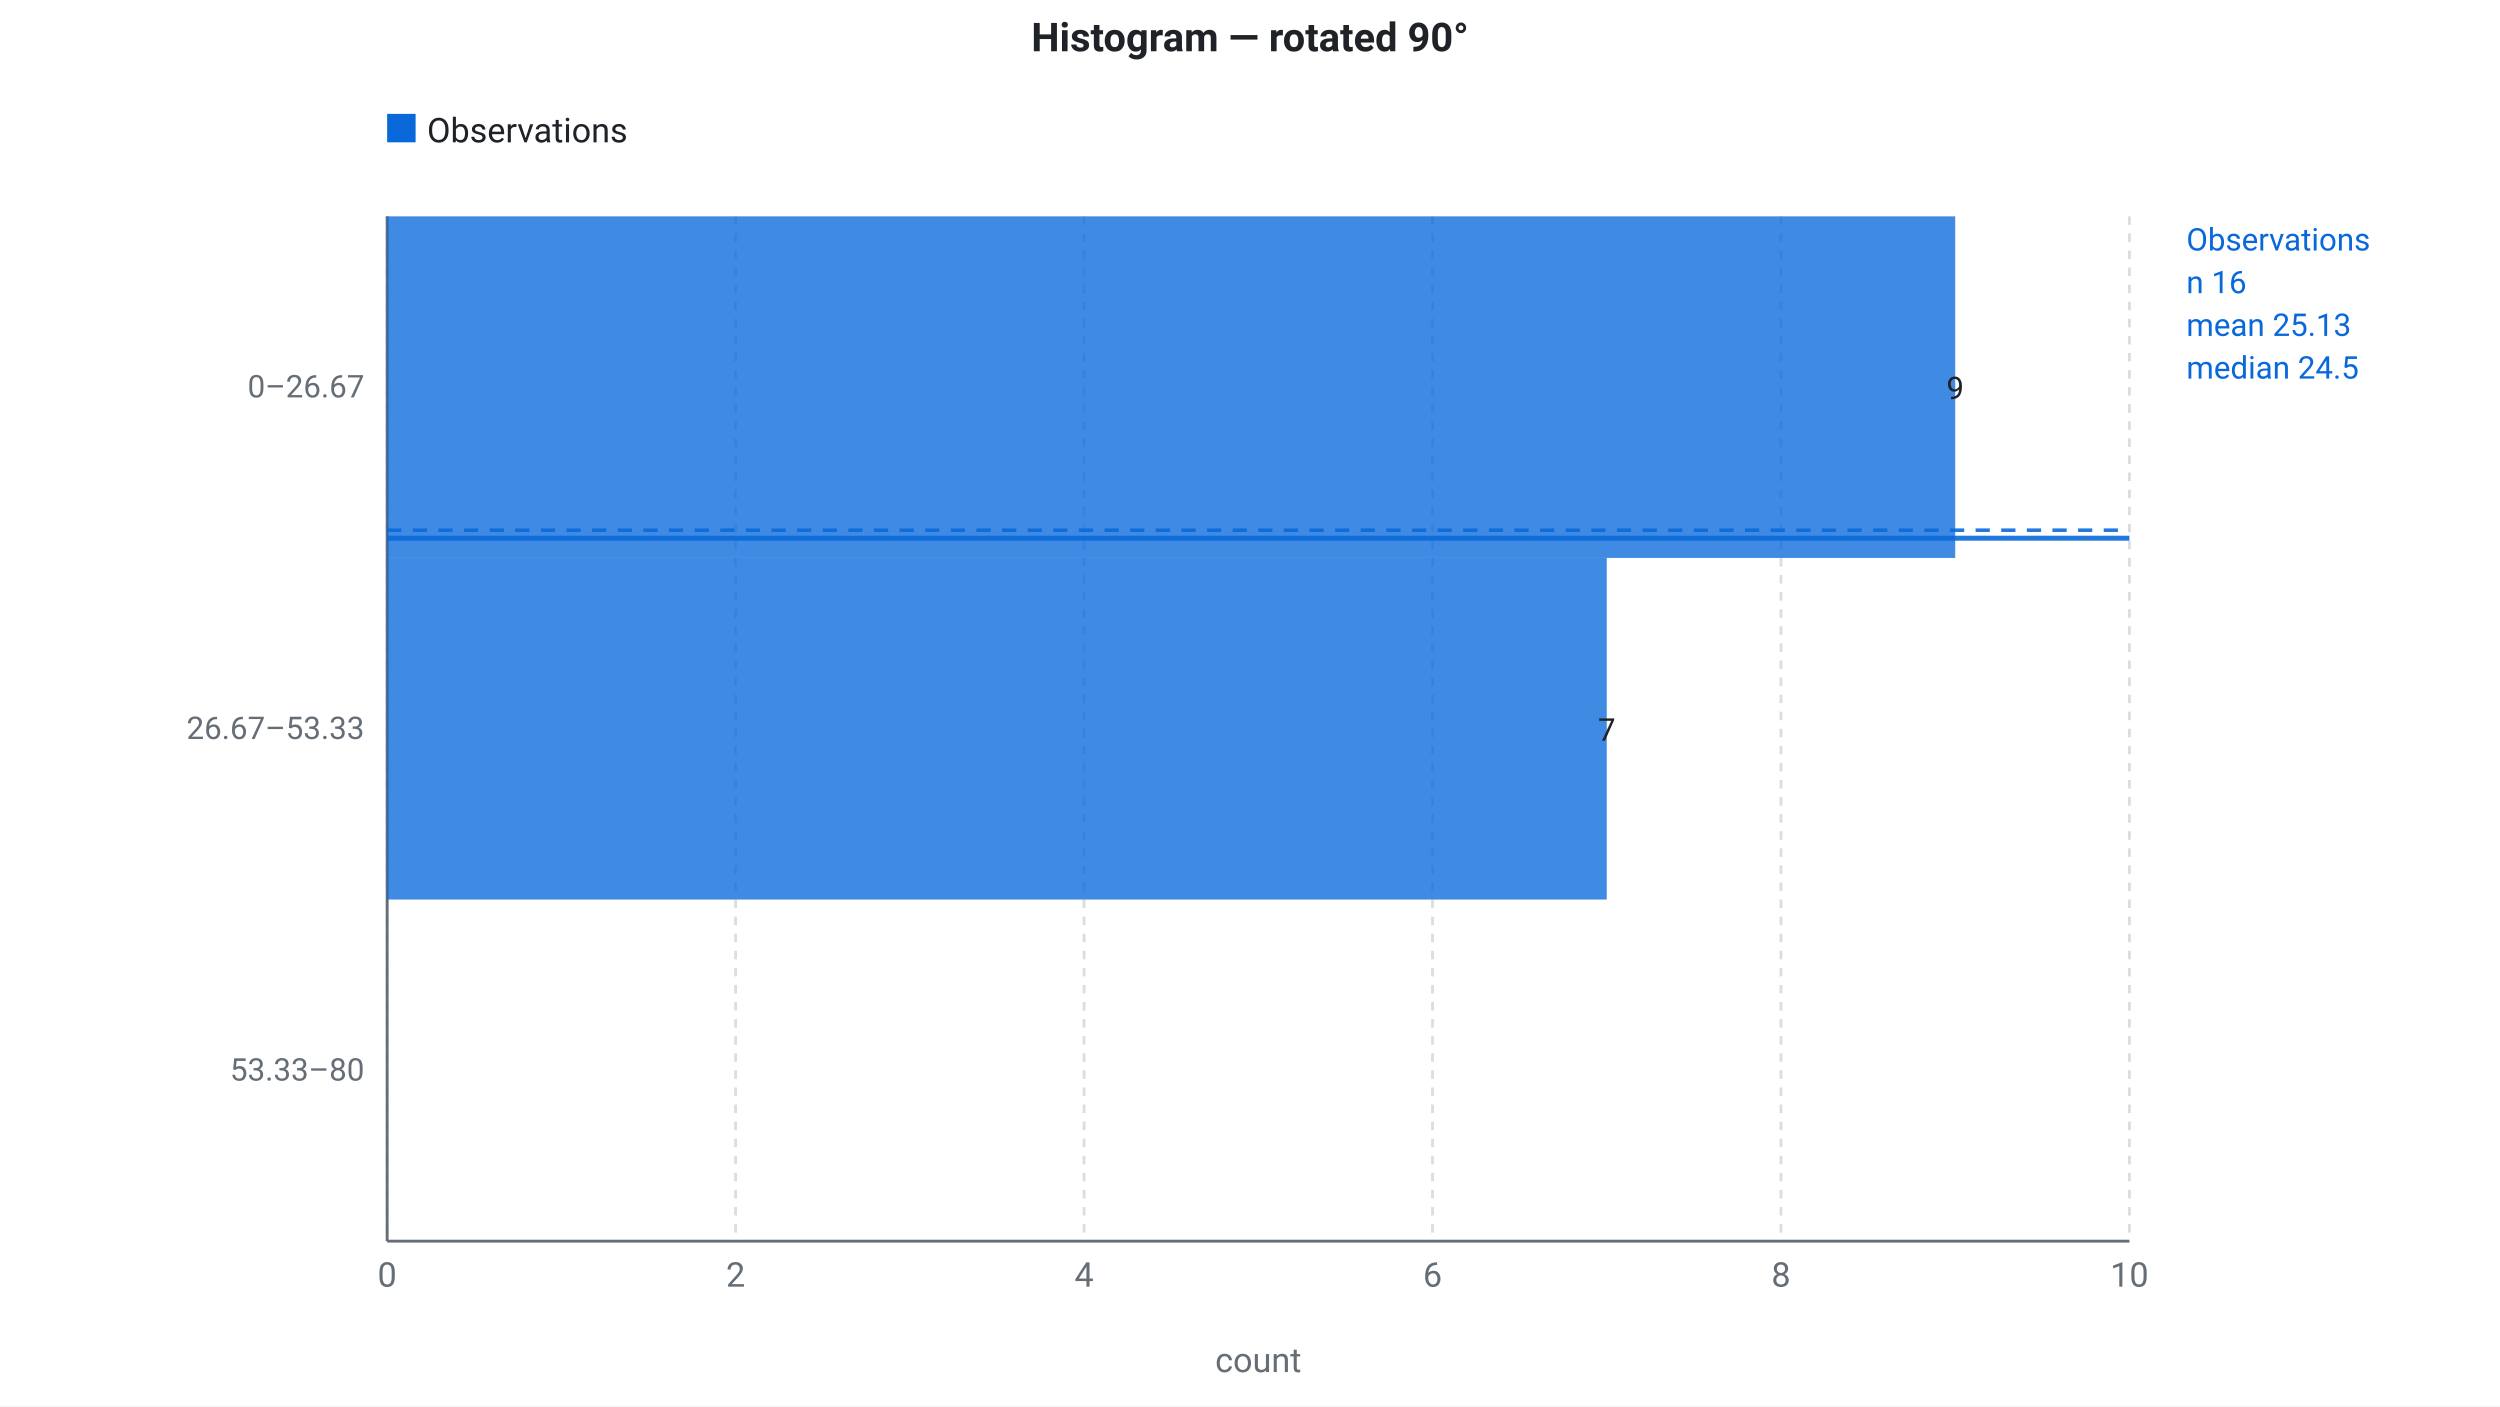
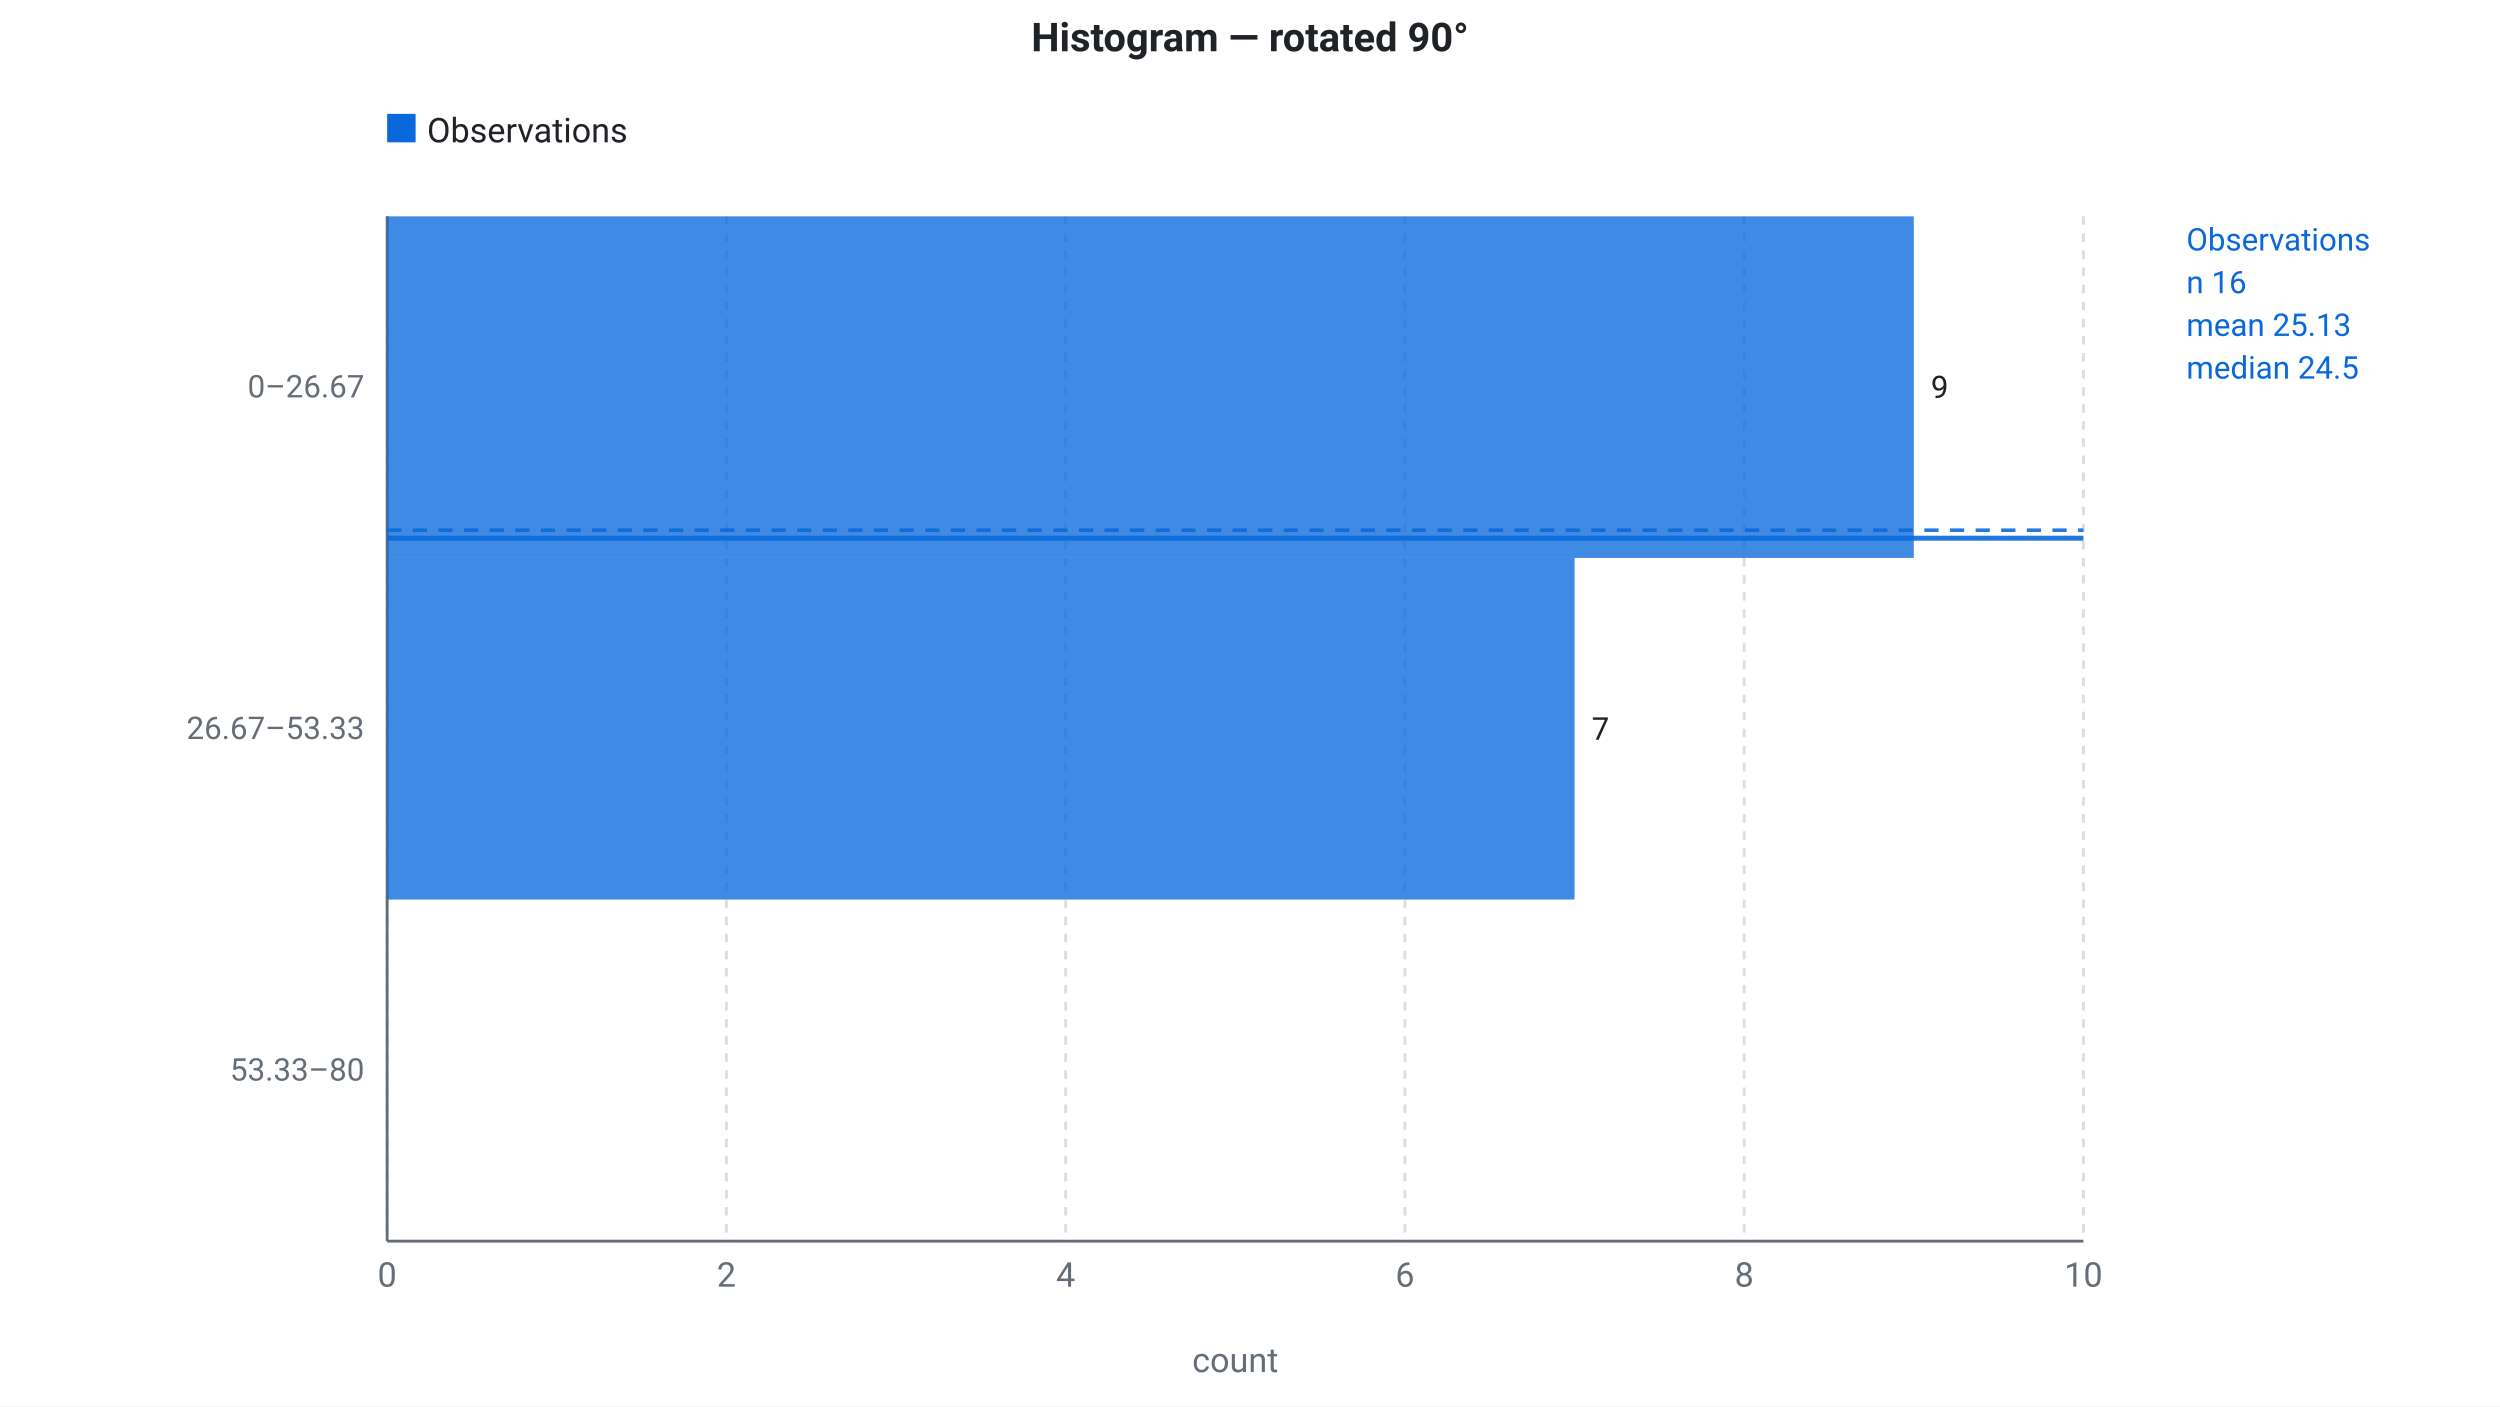
<svg xmlns="http://www.w3.org/2000/svg" viewBox="0 0 878.22 494" width="878.22" height="494" role="img" font-family="system-ui, -apple-system, &quot;Segoe UI&quot;, Roboto, sans-serif">
  <rect data-bg="canvas" x="0" y="0" width="878.22" height="494" fill="#ffffff" />
  <text x="439.11" y="18" fill="#1f2328" font-size="14" text-anchor="middle" font-weight="600">Histogram — rotated 90°</text>
  <rect x="136" y="40" width="10" height="10" fill="#0969da" />
  <text x="150" y="50" fill="#1f2328" font-size="12" text-anchor="start">Observations</text>
  <line x1="136" y1="76" x2="136" y2="436" stroke="#d8dee4" stroke-width="1" stroke-dasharray="3 3" />
  <text x="136" y="452" fill="#656d76" font-size="12" text-anchor="middle">0</text>
-   <line x1="258.41" y1="76" x2="258.41" y2="436" stroke="#d8dee4" stroke-width="1" stroke-dasharray="3 3" />
-   <text x="258.41" y="452" fill="#656d76" font-size="12" text-anchor="middle">2</text>
-   <line x1="380.82" y1="76" x2="380.82" y2="436" stroke="#d8dee4" stroke-width="1" stroke-dasharray="3 3" />
-   <text x="380.82" y="452" fill="#656d76" font-size="12" text-anchor="middle">4</text>
-   <line x1="503.23" y1="76" x2="503.23" y2="436" stroke="#d8dee4" stroke-width="1" stroke-dasharray="3 3" />
-   <text x="503.23" y="452" fill="#656d76" font-size="12" text-anchor="middle">6</text>
-   <line x1="625.63" y1="76" x2="625.63" y2="436" stroke="#d8dee4" stroke-width="1" stroke-dasharray="3 3" />
-   <text x="625.63" y="452" fill="#656d76" font-size="12" text-anchor="middle">8</text>
-   <line x1="748.04" y1="76" x2="748.04" y2="436" stroke="#d8dee4" stroke-width="1" stroke-dasharray="3 3" />
-   <text x="748.04" y="452" fill="#656d76" font-size="12" text-anchor="middle">10</text>
-   <text x="442.02" y="482" fill="#656d76" font-size="12" text-anchor="middle">count</text>
+   <line x1="255.18" y1="76" x2="255.18" y2="436" stroke="#d8dee4" stroke-width="1" stroke-dasharray="3 3" />
+   <text x="255.18" y="452" fill="#656d76" font-size="12" text-anchor="middle">2</text>
+   <line x1="374.35" y1="76" x2="374.35" y2="436" stroke="#d8dee4" stroke-width="1" stroke-dasharray="3 3" />
+   <text x="374.35" y="452" fill="#656d76" font-size="12" text-anchor="middle">4</text>
+   <line x1="493.53" y1="76" x2="493.53" y2="436" stroke="#d8dee4" stroke-width="1" stroke-dasharray="3 3" />
+   <text x="493.53" y="452" fill="#656d76" font-size="12" text-anchor="middle">6</text>
+   <line x1="612.71" y1="76" x2="612.71" y2="436" stroke="#d8dee4" stroke-width="1" stroke-dasharray="3 3" />
+   <text x="612.71" y="452" fill="#656d76" font-size="12" text-anchor="middle">8</text>
+   <line x1="731.88" y1="76" x2="731.88" y2="436" stroke="#d8dee4" stroke-width="1" stroke-dasharray="3 3" />
+   <text x="731.88" y="452" fill="#656d76" font-size="12" text-anchor="middle">10</text>
+   <text x="433.94" y="482" fill="#656d76" font-size="12" text-anchor="middle">count</text>
  <line x1="136" y1="76" x2="136" y2="436" stroke="#656d76" stroke-width="1" />
-   <line x1="136" y1="436" x2="748.04" y2="436" stroke="#656d76" stroke-width="1" />
-   <rect x="136" y="76" width="550.84" height="120" fill="#0969da" opacity="0.78" />
-   <text x="686.84" y="140.2" fill="#1f2328" font-size="11" text-anchor="middle">9</text>
-   <rect x="136" y="196" width="428.43" height="120" fill="#0969da" opacity="0.78" />
-   <text x="564.43" y="260.2" fill="#1f2328" font-size="11" text-anchor="middle">7</text>
+   <line x1="136" y1="436" x2="731.88" y2="436" stroke="#656d76" stroke-width="1" />
+   <rect x="136" y="76" width="536.29" height="120" fill="#0969da" opacity="0.78" />
+   <text x="678.29" y="139.85" fill="#1f2328" font-size="11" text-anchor="start">9</text>
+   <rect x="136" y="196" width="417.12" height="120" fill="#0969da" opacity="0.78" />
+   <text x="559.12" y="259.85" fill="#1f2328" font-size="11" text-anchor="start">7</text>
  <text x="128" y="139.6" fill="#656d76" font-size="11" text-anchor="end">0–26.67</text>
  <text x="128" y="259.6" fill="#656d76" font-size="11" text-anchor="end">26.67–53.33</text>
  <text x="128" y="379.6" fill="#656d76" font-size="11" text-anchor="end">53.33–80</text>
-   <line x1="136" y1="189.06" x2="748.04" y2="189.06" stroke="#0969da" stroke-width="1.75" opacity="0.9" />
-   <line x1="136" y1="186.25" x2="748.04" y2="186.25" stroke="#0969da" stroke-width="1.25" stroke-dasharray="5 4" opacity="0.9" />
+   <line x1="136" y1="189.06" x2="731.88" y2="189.06" stroke="#0969da" stroke-width="1.75" opacity="0.9" />
+   <line x1="136" y1="186.25" x2="731.88" y2="186.25" stroke="#0969da" stroke-width="1.25" stroke-dasharray="5 4" opacity="0.9" />
  <text x="768.04" y="88" fill="#0969da" font-size="11" text-anchor="start">Observations</text>
  <text x="768.04" y="103" fill="#0969da" font-size="11" text-anchor="start">n 16</text>
  <text x="768.04" y="118" fill="#0969da" font-size="11" text-anchor="start">mean 25.13</text>
  <text x="768.04" y="133" fill="#0969da" font-size="11" text-anchor="start">median 24.5</text>
</svg>
